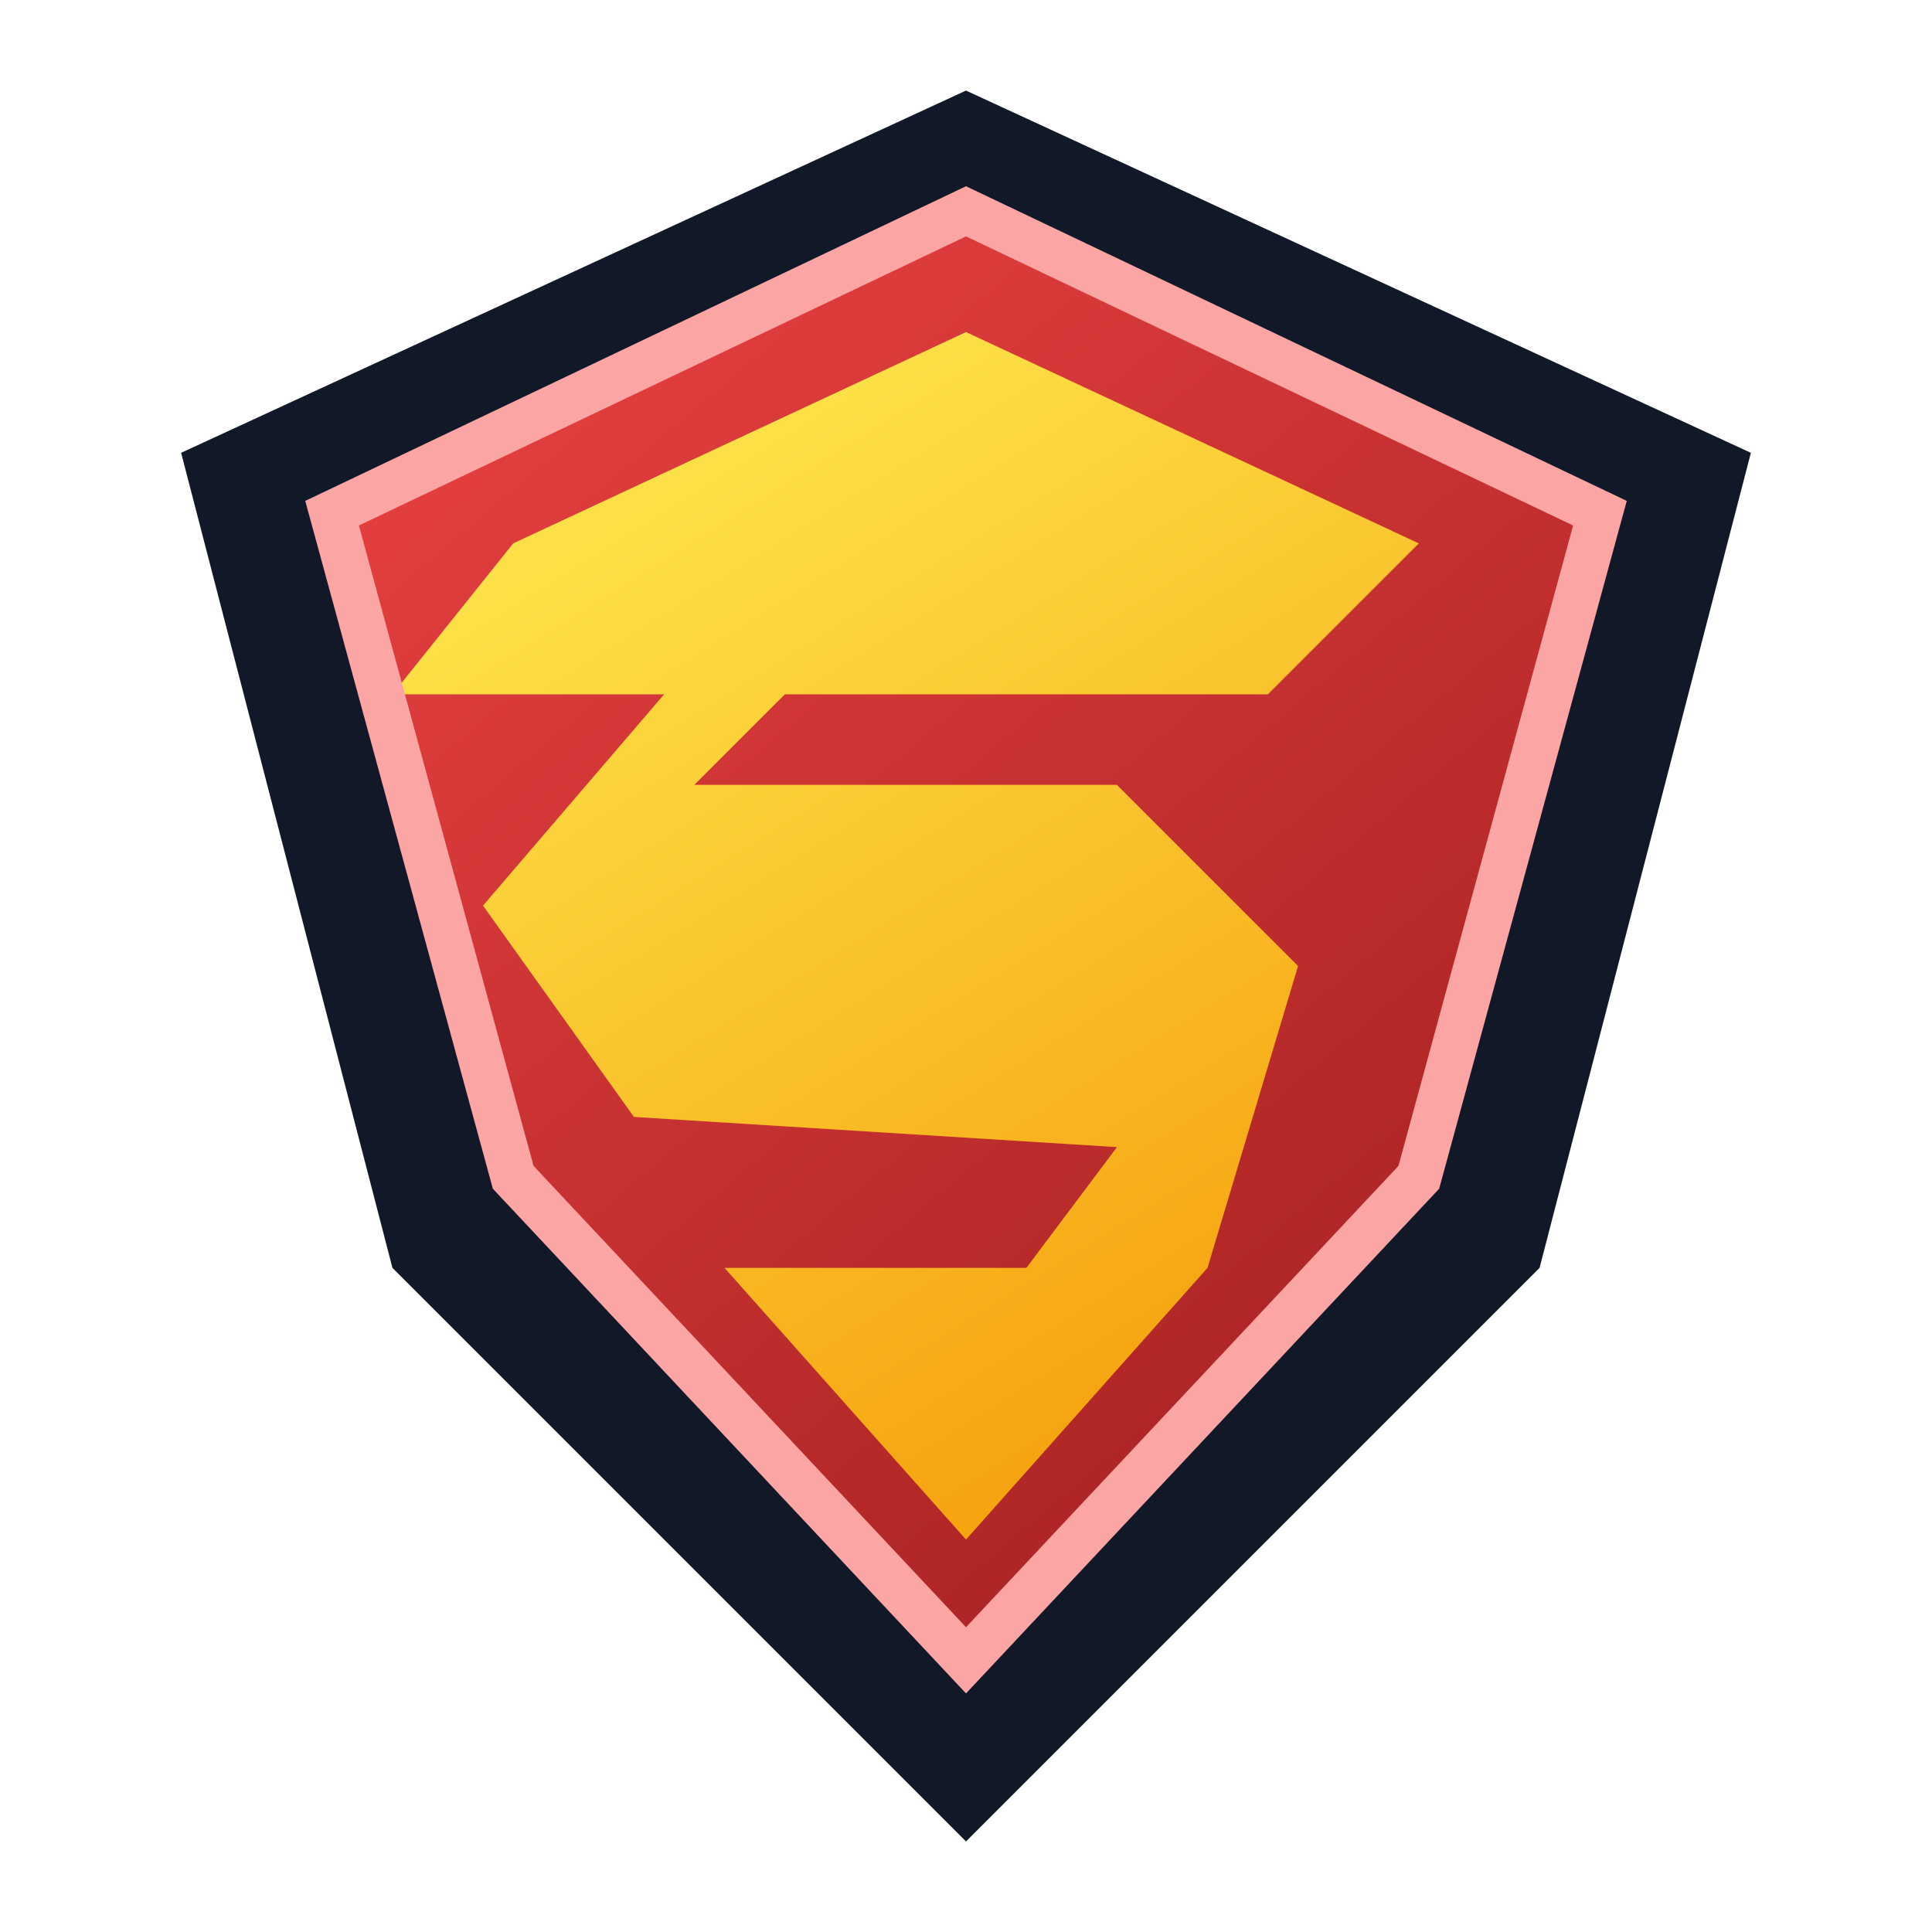
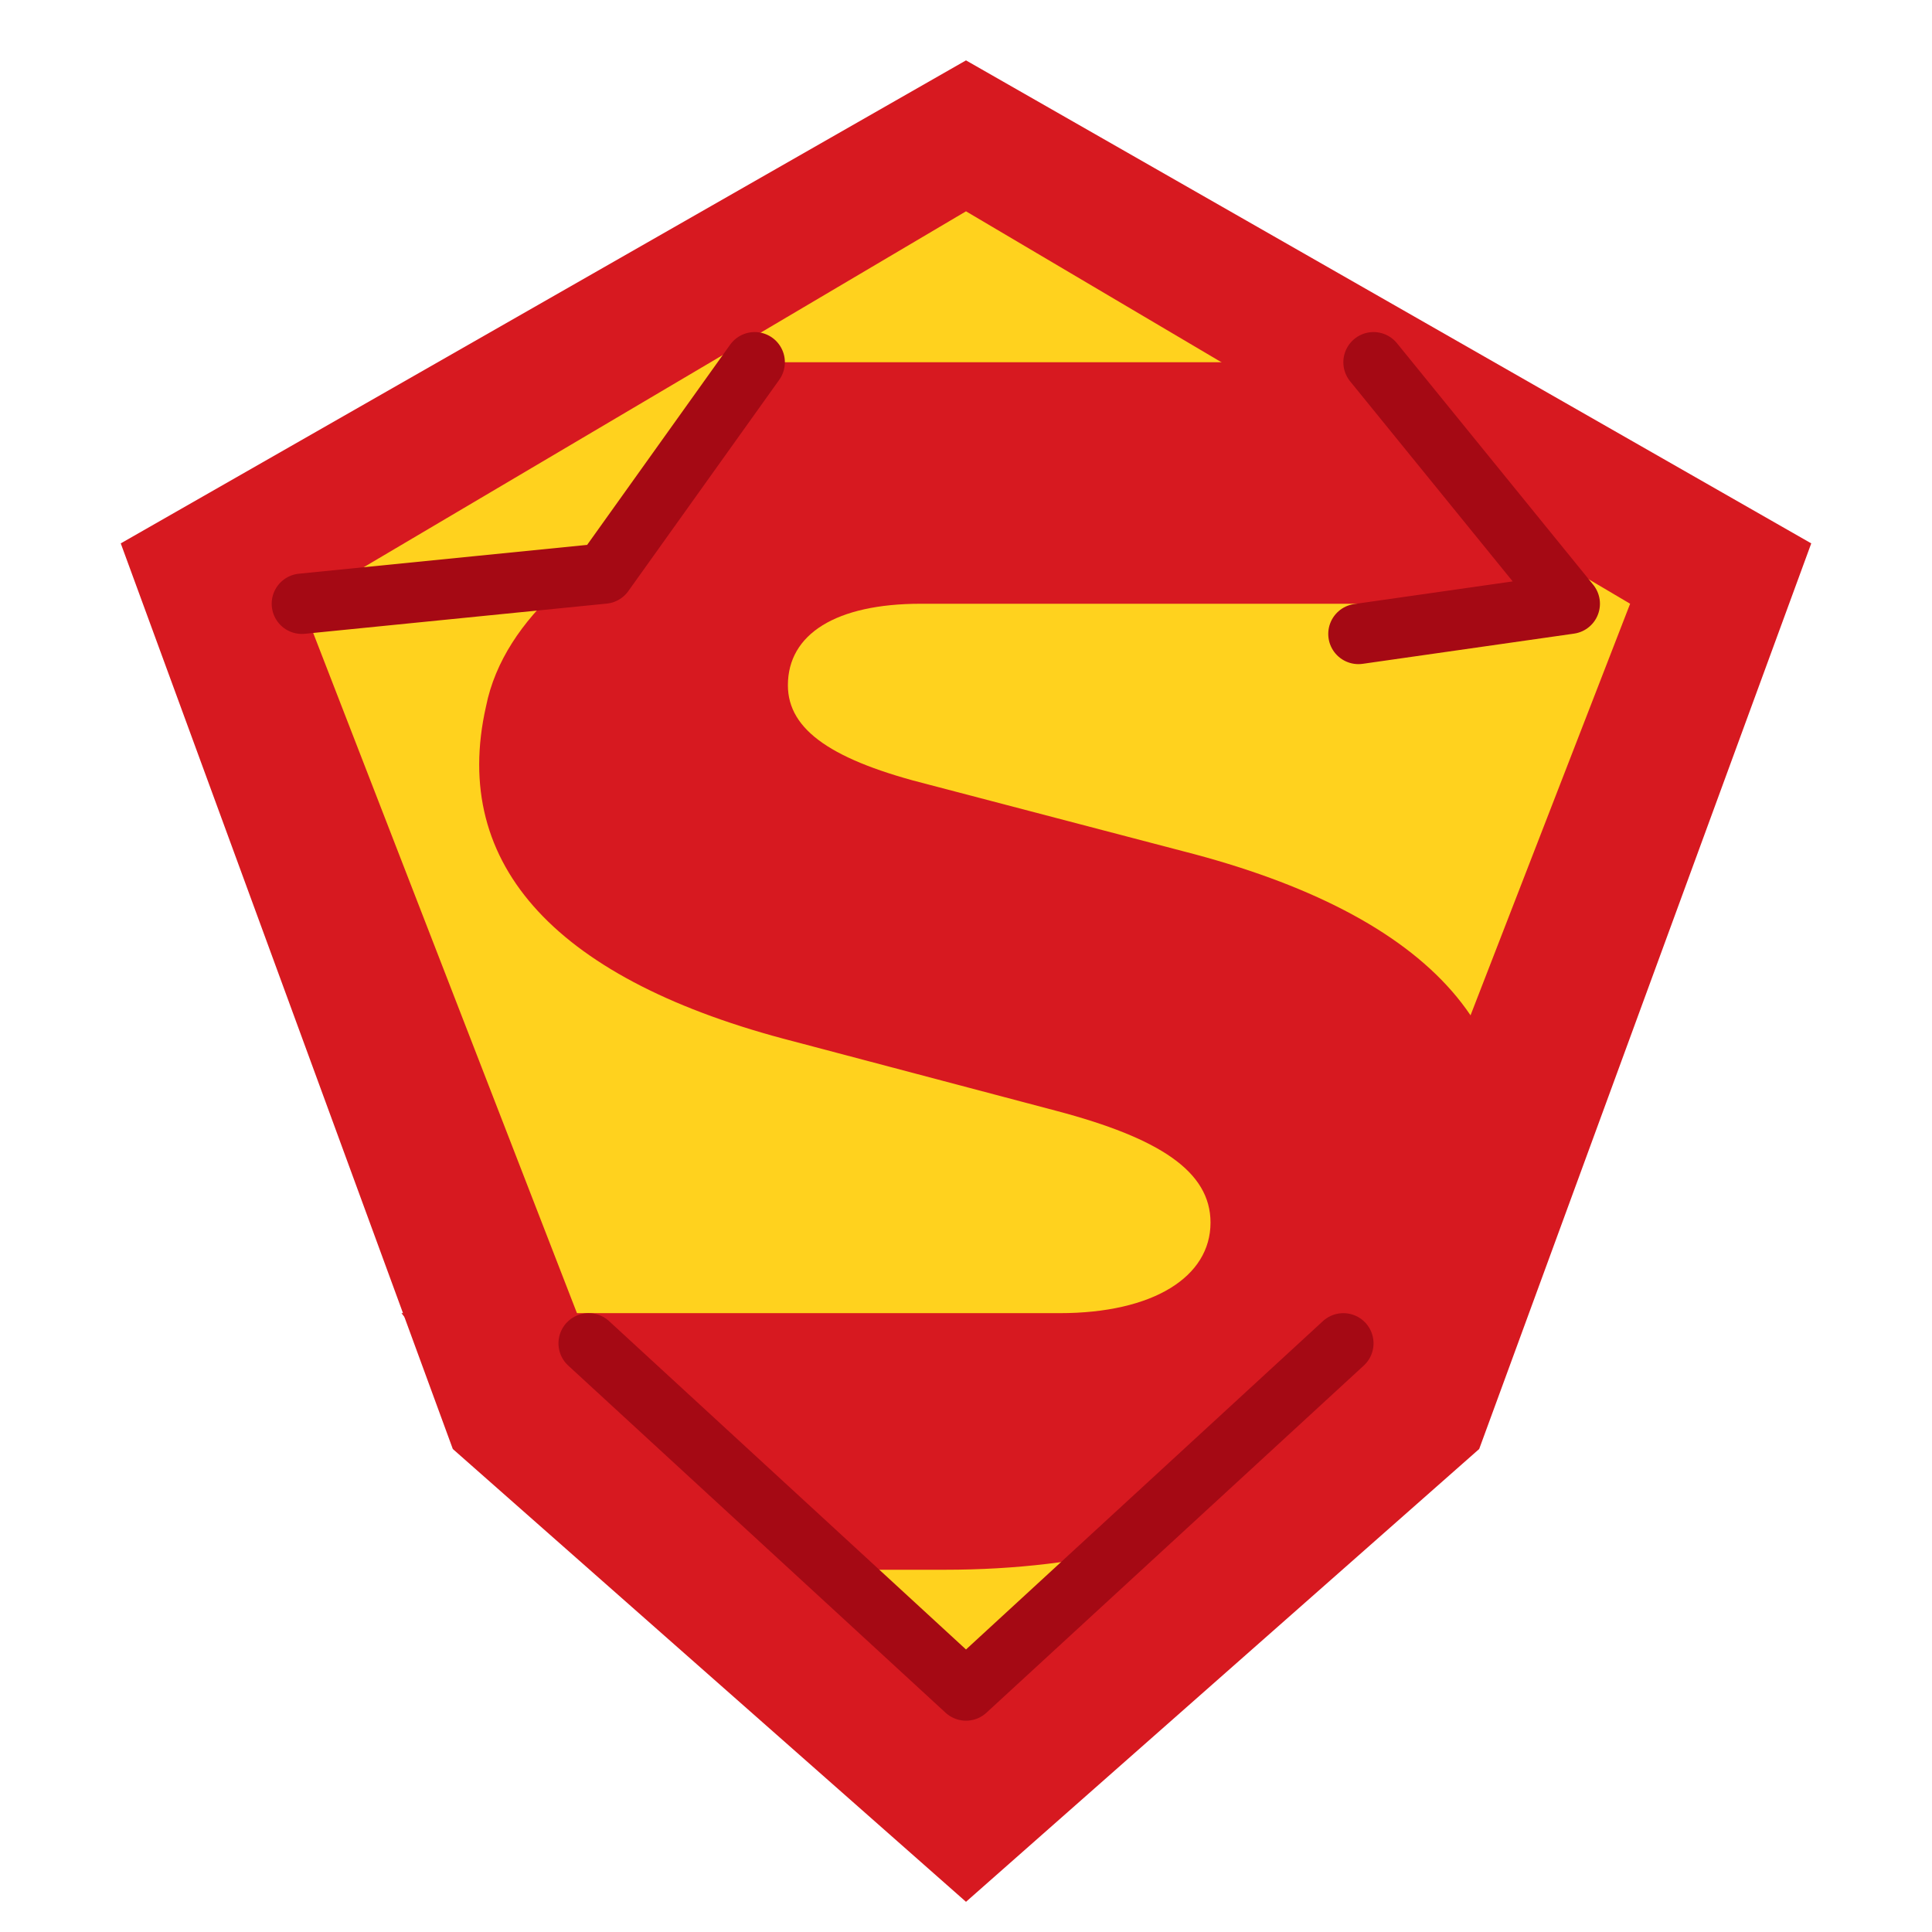
<svg xmlns="http://www.w3.org/2000/svg" viewBox="0 0 64 64">
-   <defs>
-     <linearGradient id="shield" x1="10" y1="6" x2="54" y2="58" gradientUnits="userSpaceOnUse">
-       <stop stop-color="#ef4444" />
-       <stop offset="1" stop-color="#991b1b" />
-     </linearGradient>
-     <linearGradient id="mark" x1="22" y1="16" x2="42" y2="48" gradientUnits="userSpaceOnUse">
-       <stop stop-color="#fde047" />
-       <stop offset="1" stop-color="#f59e0b" />
-     </linearGradient>
-   </defs>
-   <path d="M32 3 58 15 51 42 32 61 13 42 6 15 32 3Z" fill="#111827" />
-   <path d="M32 7 53 17 47 39 32 55 17 39 11 17 32 7Z" fill="url(#shield)" />
-   <path d="m17 18 15-7 15 7-5 5H26l-3 3h14l6 6-3 10-8 9-8-9h10l3-4-16-1-5-7 6-7h-9l4-5Z" fill="url(#mark)" />
-   <path d="M32 7 53 17 47 39 32 55 17 39 11 17 32 7Z" fill="none" stroke="#fca5a5" stroke-width="1.5" />
+   <path d="M32 2 60 18 49 48 32 63 15 48 4 18 32 2Z" fill="#d71920" />
+   <path d="M32 7 54 20 44.5 44.5 32 56 19.5 44.5 10 20 32 7Z" fill="#ffd21e" />
+   <path d="M18.5 19.5 25 12h20.5l6 8h-21c-2.8 0-4.4 1-4.4 2.7 0 1.5 1.5 2.5 4.7 3.3l8.4 2.2c8.2 2.1 12.1 6.2 10.3 12.2C47.3 47.8 40.7 52 31.3 52H20l-6.7-8.5h21.8c3.1 0 5-1.2 5-3 0-1.7-1.7-2.8-5.1-3.7l-8.7-2.3c-7.8-2-11.4-5.8-10.2-11.1.3-1.5 1.2-2.8 2.4-3.9Z" fill="#d71920" />
+   <path d="m10 20 10-1 5-7m20.5 0L52 20l-7 1M19.5 44.5 32 56l12.5-11.5" fill="none" stroke="#a50914" stroke-linecap="round" stroke-linejoin="round" stroke-width="2" />
</svg>
